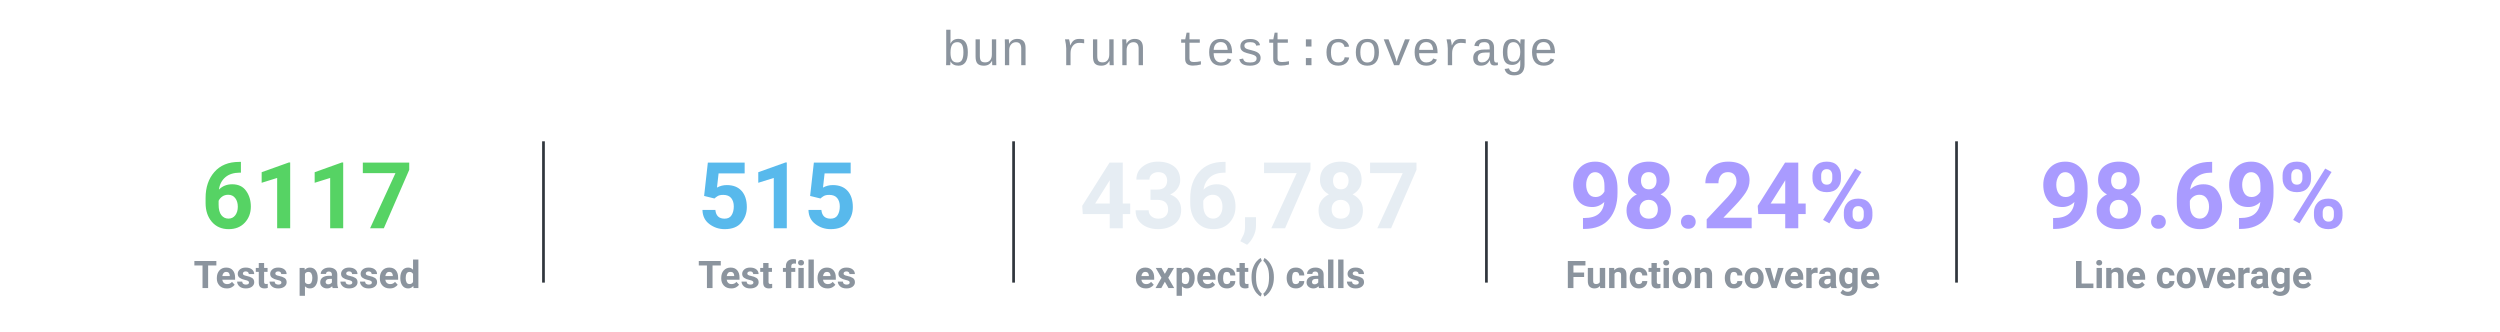
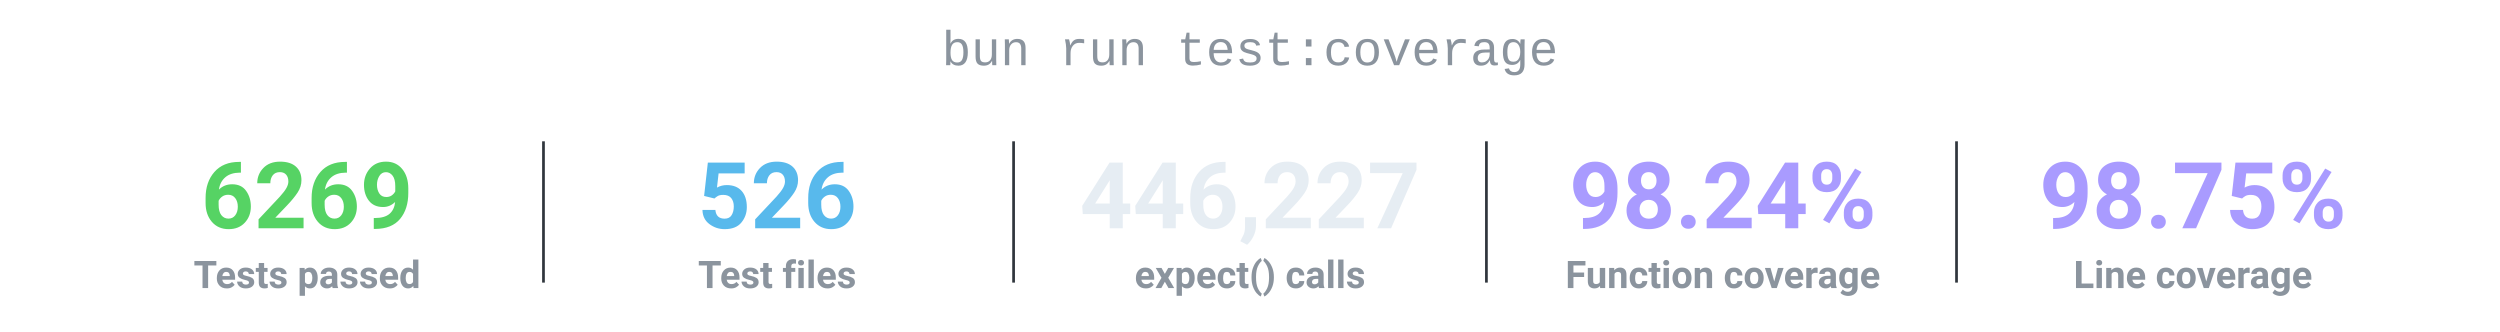
- <svg xmlns="http://www.w3.org/2000/svg" viewBox="0 0 920 122" width="920" height="122" role="img" aria-label="bun run test:coverage — 6117 tests passed, 515 test files, 436,787 expect() calls, 98.24% function coverage, 98.69% line coverage">
+ <svg xmlns="http://www.w3.org/2000/svg" viewBox="0 0 920 122" width="920" height="122" role="img" aria-label="bun run test:coverage — 6269 tests passed, 526 test files, 446,227 expect() calls, 98.24% function coverage, 98.75% line coverage">
  <style>
    .cmd { font-family: ui-monospace, SFMono-Regular, 'SF Mono', Menlo, Consolas, 'Liberation Mono', monospace; font-weight: 500; font-size: 18px; }
    .val { font-family: system-ui, -apple-system, BlinkMacSystemFont, 'Segoe UI', Roboto, sans-serif; font-weight: 700; font-size: 34px; }
    .lbl { font-family: system-ui, -apple-system, BlinkMacSystemFont, 'Segoe UI', Roboto, sans-serif; font-weight: 600; font-size: 14px; }
  </style>
  <text x="460" y="24" text-anchor="middle" class="cmd" fill="#8b949e">bun run test:coverage</text>
  <line x1="200" y1="52" x2="200" y2="104" stroke="#30363d" stroke-width="1" />
  <line x1="373" y1="52" x2="373" y2="104" stroke="#30363d" stroke-width="1" />
  <line x1="547" y1="52" x2="547" y2="104" stroke="#30363d" stroke-width="1" />
  <line x1="720" y1="52" x2="720" y2="104" stroke="#30363d" stroke-width="1" />
-   <text x="113" y="84" text-anchor="middle" class="val" fill="#56d364">6117</text>
+   <text x="113" y="84" text-anchor="middle" class="val" fill="#56d364">6269</text>
  <text x="113" y="106" text-anchor="middle" class="lbl" fill="#8b949e">Tests passed</text>
-   <text x="286" y="84" text-anchor="middle" class="val" fill="#58b9ec">515</text>
+   <text x="286" y="84" text-anchor="middle" class="val" fill="#58b9ec">526</text>
  <text x="286" y="106" text-anchor="middle" class="lbl" fill="#8b949e">Test files</text>
-   <text x="460" y="84" text-anchor="middle" class="val" fill="#e6edf3">436,787</text>
+   <text x="460" y="84" text-anchor="middle" class="val" fill="#e6edf3">446,227</text>
  <text x="460" y="106" text-anchor="middle" class="lbl" fill="#8b949e">expect() calls</text>
  <text x="634" y="84" text-anchor="middle" class="val" fill="#a99bff">98.24%</text>
  <text x="634" y="106" text-anchor="middle" class="lbl" fill="#8b949e">Function coverage</text>
-   <text x="807" y="84" text-anchor="middle" class="val" fill="#a99bff">98.69%</text>
+   <text x="807" y="84" text-anchor="middle" class="val" fill="#a99bff">98.75%</text>
  <text x="807" y="106" text-anchor="middle" class="lbl" fill="#8b949e">Line coverage</text>
</svg>
